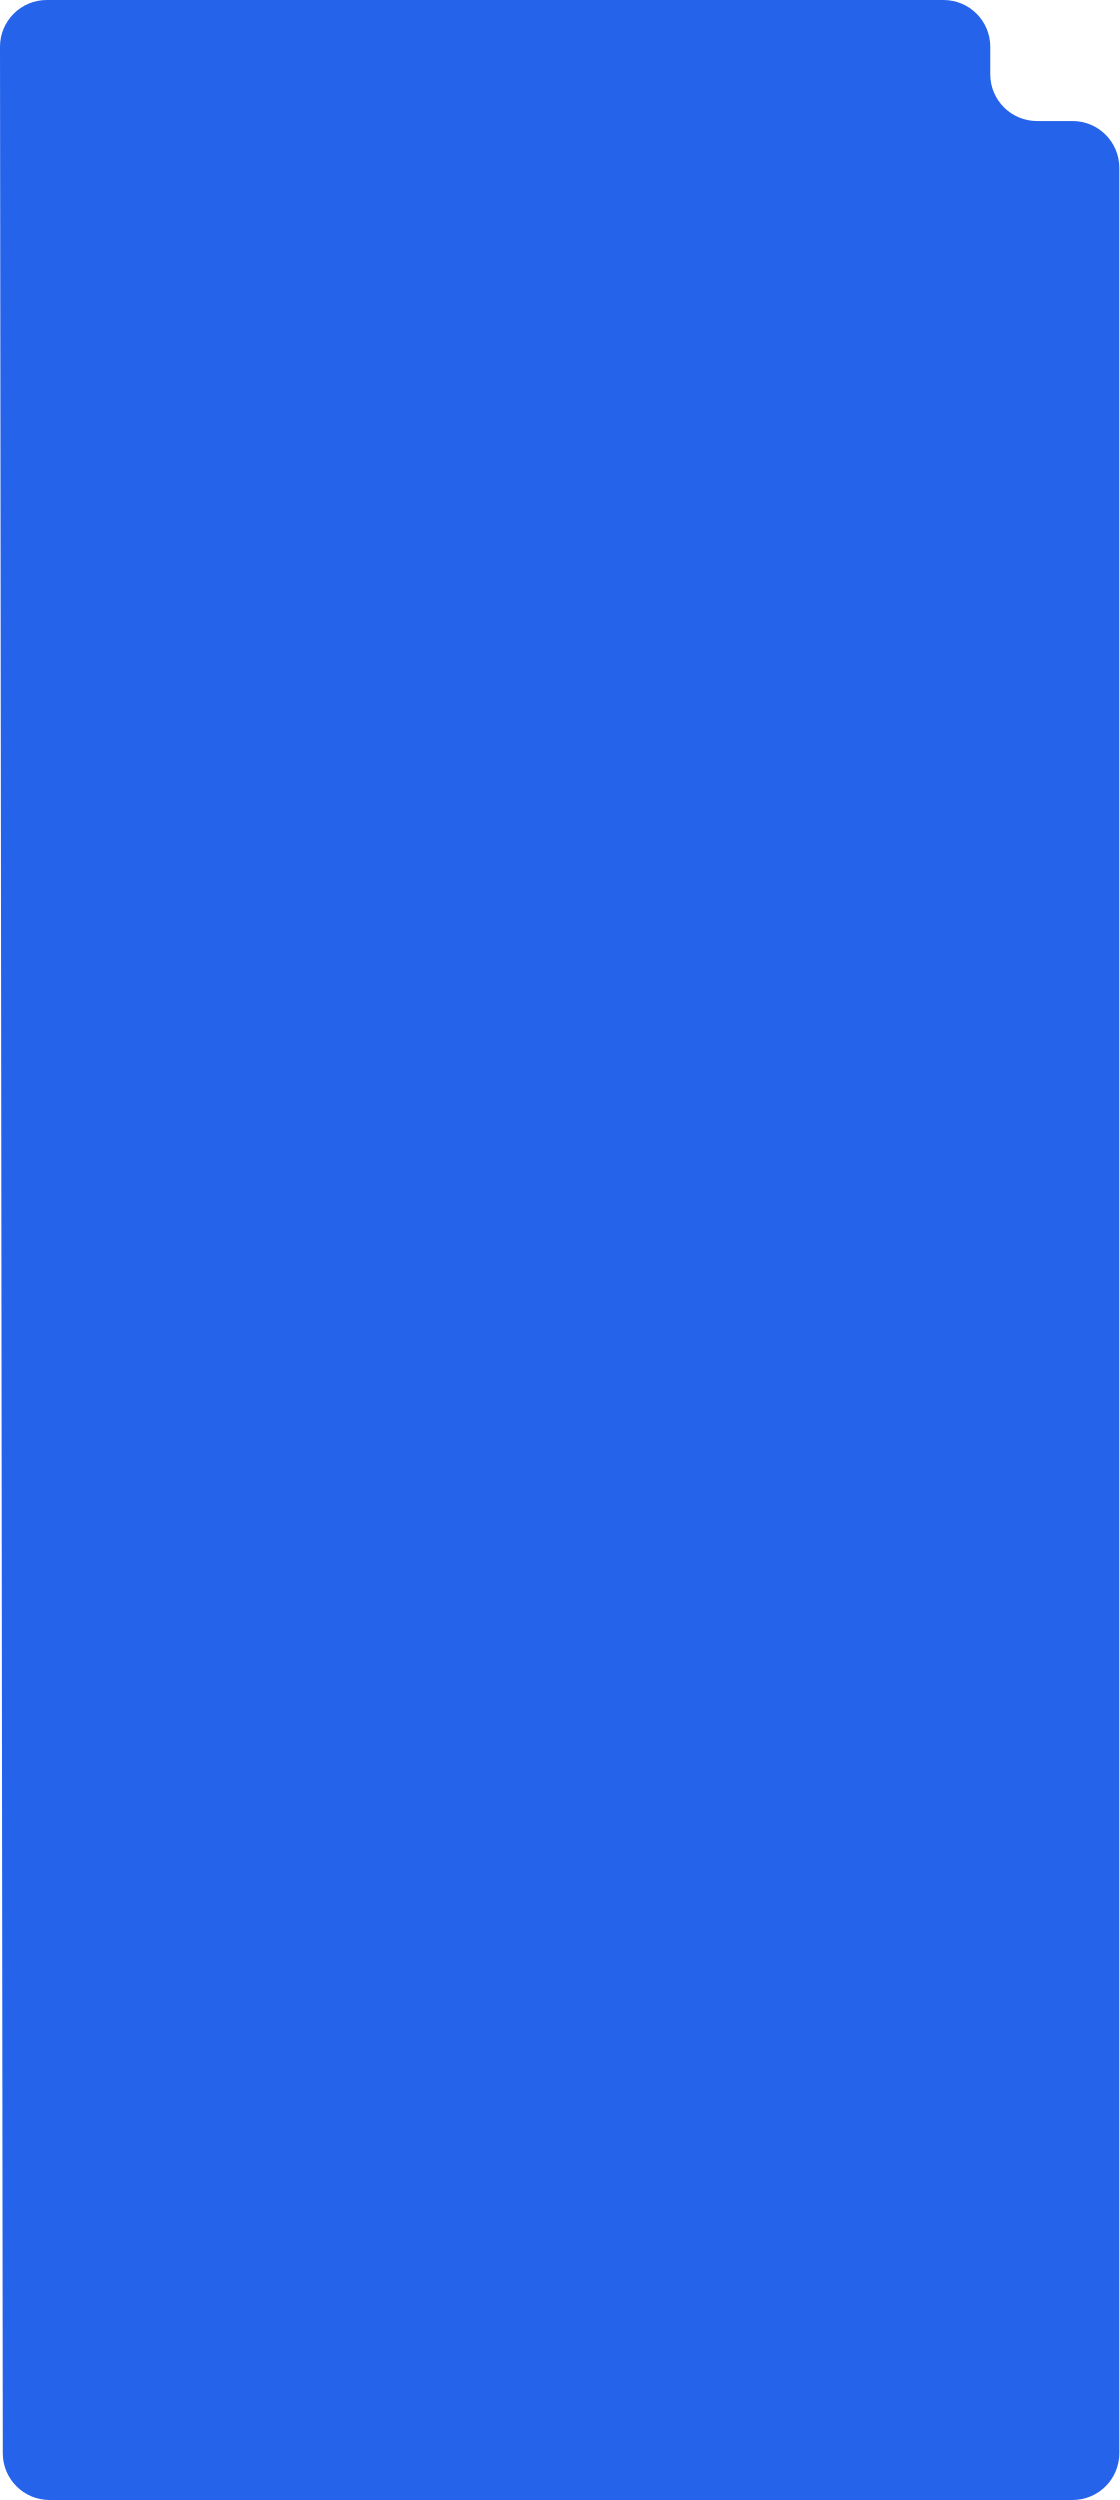
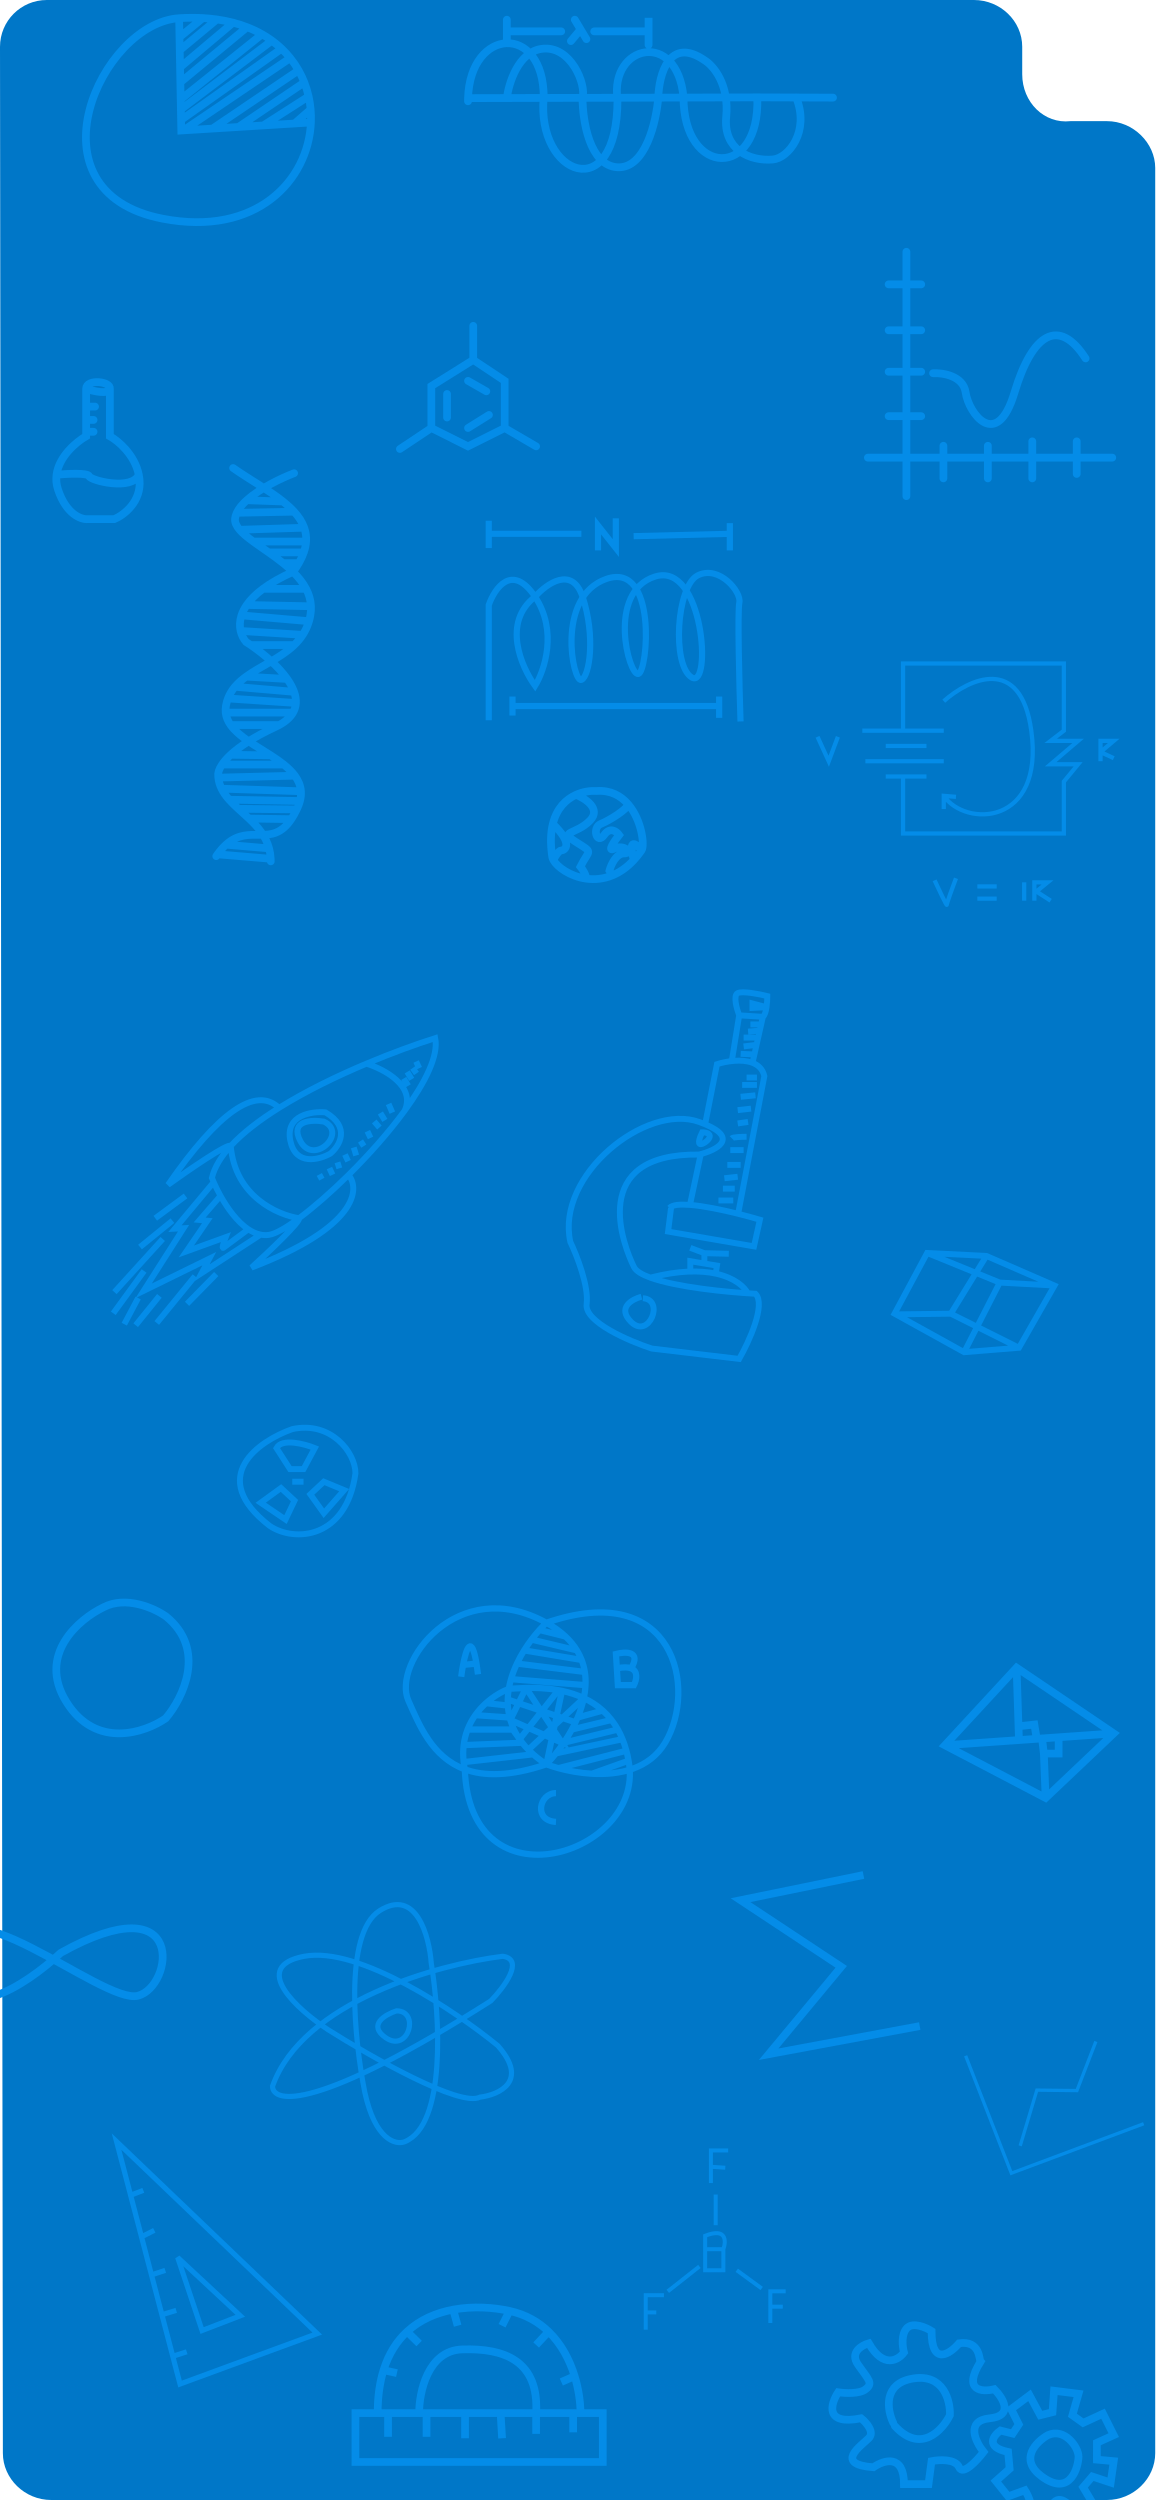
- <svg xmlns="http://www.w3.org/2000/svg" preserveAspectRatio="none" width="100%" height="100%" overflow="visible" style="display: block;" viewBox="0 0 406.98 909" fill="none">
-   <path id="Vector 29" d="M1.16869e-05 17.02C-0.011 7.623 7.603 0 17 0H343.059C352.448 0 360.059 7.611 360.059 17V27.008C360.059 36.397 367.67 44.008 377.059 44.008H389.98C399.369 44.008 406.98 51.62 406.98 61.008V892C406.98 901.389 399.369 909 389.98 909H18.015C8.634 909 1.026 901.401 1.015 892.02L1.16869e-05 17.02Z" fill="#2563eb" />
+ <svg xmlns="http://www.w3.org/2000/svg" width="390" height="844" viewBox="0 0 390 844" fill="none">
+   <path d="M0 15.8C0 7.07 7.07 0 15.8 0H328.8C337.7 0 345.1 7.07 345.1 15.8V25.07C345.1 34.5 352.5 41.9 361.4 40.9H373.7C382.6 40.9 390 48.3 390 56.7V828.2C390 836.8 382.6 844 373.7 844H17.27C8.37 844 0.97 836.8 0.97 828.2L0 15.8Z" fill="#0077C8" />
+   <path d="M73.22 6.564C71.698 6.348 70.12 6.192 68.485 6.099C65.951 5.956 63.28 5.966 60.471 6.144C34.084 7.816 7.946 64.791 55.007 73.849C86.635 79.936 104.129 60.824 104.968 41.35C105.032 39.882 105 38.411 104.873 36.949C104.744 35.47 104.518 33.999 104.192 32.549M60.679 16.976L60.595 12.575L60.471 6.144M88.883 42.346L99.447 41.692L104.968 41.35M68.485 6.099L60.595 12.575M73.22 6.564L60.679 16.976M73.22 6.564C75.13 6.834 76.951 7.199 78.684 7.649M60.887 27.809L60.79 22.731L60.679 16.976M78.684 7.649L60.79 22.731M78.684 7.649C80.343 8.081 81.921 8.591 83.419 9.172M83.419 9.172L60.887 27.809M83.419 9.172C85.216 9.869 86.898 10.669 88.465 11.56M61.131 40.504L61.063 36.949L60.998 33.564L60.887 27.809M88.465 11.56L60.998 33.564M100.8 23.747C99.984 22.311 99.048 20.926 97.99 19.607C97.104 18.503 96.133 17.444 95.076 16.44C94.784 16.163 94.486 15.891 94.182 15.622C93.427 14.957 92.632 14.319 91.797 13.71C91.558 13.535 91.315 13.362 91.069 13.192C90.239 12.62 89.371 12.075 88.465 11.56M94.182 15.622L91.069 13.192M61.063 36.949L91.797 13.71M95.076 16.44L61.131 40.504M71.763 43.405L61.928 44.013L61.2 44.059L61.131 40.504M97.99 19.607L61.928 44.013M100.8 23.747L71.763 43.405M100.8 23.747C101.547 25.062 102.193 26.419 102.739 27.809M71.763 43.405L80.505 42.864M102.739 27.809L80.505 42.864M102.739 27.809C103.346 29.355 103.83 30.939 104.192 32.549M80.505 42.864L88.883 42.346M104.192 32.549L88.883 42.346M104.873 36.949L99.447 41.692" stroke="#048CE8" stroke-width="2.6" />
+   <path d="M158 34.184C158 33.828 158.005 33.476 158.016 33.13M255.659 32.873C256.708 60.663 230.753 59.745 230.753 32.873C228.655 9.801 205.846 15.176 208.468 33.528C208.468 70.232 180.94 59.09 183.562 32.873C183.562 7.676 158.725 9.227 158.016 33.13M281.221 32.961L255.659 32.873L222.232 32.961M196.67 33.028L171.109 33.096L158.016 33.13M171.109 33.096C171.764 27.996 175.041 17.536 182.906 16.487C192.738 15.176 197.981 28.596 196.67 33.028M196.67 33.028L222.232 32.961M196.67 33.13C196.67 40.691 199.03 55.944 208.468 56.468C217.906 56.993 221.577 41.015 222.232 32.961M222.232 32.961C222.451 25.285 225.903 12.03 237.963 20.419C240.803 22.167 246.221 28.416 245.172 39.427C244.124 50.438 253.038 54.502 260.903 53.846C266.132 53.411 273.487 44.408 268.768 32.873M171.109 6.655V10.588M171.109 13.21V10.588M171.109 10.588H189.461M200.603 10.588H218.955V6V15.176M194.049 6.655L196.015 9.933M197.981 13.21L196.015 9.933M196.015 9.933L192.738 13.865" stroke="#048CE8" stroke-width="2.622" stroke-linecap="round" />
+   <path d="M306 85V167.5M293 154.5H375.5M363.5 149V160M348.5 149V161.5M333.5 150.5V161.5M318.5 150.5V161.5M311 140.5H300M311 125.5H300M311 111.5H300M300 96H311M315 126C318.333 125.833 325.2 126.9 326 132.5C327 139.5 336.5 152.5 342.5 132.5C348.5 112.5 357.5 107 366.5 121" stroke="#048CE8" stroke-width="2.622" stroke-linecap="round" />
+   <path d="M29.083 131.265C31.583 132.099 36.683 133.265 37.083 131.265M29.083 131.265C29.083 127.765 37.583 128.765 37.083 131.265M29.083 131.265V137.265M37.083 131.265V147.265C39.881 148.82 45.464 153.478 46.851 160.265M29.083 137.265H32.083M29.083 137.265V141.765M29.083 141.765H31.583M29.083 141.765V145.765M29.083 145.765V147.265C25.643 149.25 19.913 154.134 19.098 160.265M29.083 145.765H31.583M19.098 160.265C18.886 161.858 19.006 163.534 19.583 165.265C22.383 173.665 27.416 175.432 29.583 175.265H38.583C41.75 173.932 47.883 169.365 47.083 161.765C47.029 161.255 46.951 160.754 46.851 160.265M19.098 160.265C22.593 159.932 29.683 159.565 30.083 160.765C30.583 162.265 44.619 165.765 46.851 160.265" stroke="#048CE8" stroke-width="2.622" stroke-linecap="round" />
+   <path d="M159.769 121.5L145.615 130.346V144.5M159.769 121.5L170.385 128.577V144.5M159.769 121.5V110M145.615 144.5L158 150.692L170.385 144.5M145.615 144.5L135 151.577M170.385 144.5L181 150.692M158 128.577L164.192 132.115M150.923 133V140.962M158 144.5L165.077 140.077" stroke="#048CE8" stroke-width="2.6" stroke-linecap="round" />
+   <path d="M301.568 817.967C299.501 813.659 297.95 804.631 308.288 802.977C318.626 801.323 320.866 810.558 320.693 815.382C318.109 820.551 310.769 828.511 302.085 819.001M294.849 832.957C298.295 830.544 305.187 828.305 305.187 838.642H313.457L314.491 830.889C317.075 830.372 322.554 830.062 323.795 832.957C325.035 835.851 329.825 830.717 332.065 827.788C329.308 824.342 325.862 817.243 334.132 816.416C342.402 815.589 338.612 809.524 335.683 806.595C331.548 807.629 324.828 807.216 331.031 797.291C330.514 796.775 331.031 790.055 323.795 791.089C320.693 794.707 314.491 798.945 314.491 786.954C312.595 785.748 308.288 783.852 306.22 785.92C304.153 787.987 304.67 792.295 305.187 794.19C303.291 796.775 298.26 799.772 293.298 791.089C290.886 791.778 286.786 794.19 289.68 798.325C293.298 803.494 294.849 804.528 292.264 806.595C290.197 808.249 285.2 807.974 282.961 807.629C280.376 811.592 278.309 818.897 290.714 816.416C292.437 817.795 295.366 821.068 293.298 823.136C290.714 825.72 281.41 831.923 294.849 832.957ZM337.75 820.551C335.338 822.274 332.478 826.134 340.335 827.788L340.852 833.473L336.2 837.609L340.335 842.777L346.021 840.71C347.227 842.605 349.225 847.016 347.571 849.497C345.917 851.978 351.362 850.531 354.291 849.497C354.463 846.74 355.841 841.95 359.977 844.845L361.527 849.497L368.764 844.845L365.662 839.676L368.764 836.058L374.966 838.125L376 830.889L370.314 830.372V824.686L376 822.102L372.382 814.866L365.662 817.967L362.044 815.382L364.112 808.146L355.841 807.112L355.325 814.349L351.189 815.382L347.571 808.663L341.369 813.315L343.953 818.484L341.886 821.585L337.75 820.551ZM353.774 822.102C349.811 824.342 343.85 830.269 351.706 836.058C361.527 843.294 364.112 832.44 364.112 829.338C364.112 826.237 359.46 819.518 353.774 822.102Z" stroke="#048CE8" stroke-width="2.6" stroke-linecap="round" />
+   <path d="M22.439 574.621C12.439 558.621 26.606 546.621 34.939 542.621C42.539 538.621 52.106 542.955 55.94 545.621C69.939 556.821 61.773 573.288 55.94 580.121C48.94 584.955 32.439 590.621 22.439 574.621Z" stroke="#048CE8" stroke-width="2.6" stroke-linecap="round" />
+   <path d="M90.704 186.488C88.876 185.204 87.088 183.991 85.491 182.824C83.609 181.448 81.993 180.137 80.889 178.849C79.808 177.587 79.219 176.348 79.355 175.093C79.426 174.434 79.623 173.775 79.927 173.121C80.6 171.669 81.796 170.241 83.3 168.881C87.788 164.823 95.021 161.375 99.297 159.753M76.287 285.172C75.349 286.022 74.399 287.087 73.438 288.42C73.293 288.622 73.146 288.831 73 289.045M84.063 276.335C87.001 279.116 89.708 282.208 90.844 286.416C91.138 287.505 91.327 288.669 91.387 289.922C91.401 290.209 91.408 290.502 91.408 290.799M90.704 186.488C92.33 187.63 93.988 188.828 95.571 190.1C96.747 191.045 97.882 192.03 98.932 193.062M102.705 178.161C103.22 179.619 103.452 181.166 103.339 182.824C103.259 183.988 103.009 185.207 102.566 186.488C102.168 187.64 101.614 188.842 100.888 190.1C100.337 191.055 99.687 192.041 98.932 193.062M83.3 204.241C84.52 202.48 86.293 200.645 88.778 198.793C91.345 196.88 94.671 194.949 98.932 193.062M98.932 193.062C100.721 194.822 102.265 196.721 103.348 198.793M78.698 158C84.256 161.908 90.675 165.403 95.571 169.318M83.3 168.881L95.571 169.318M102.705 178.161C102.02 176.217 100.833 174.43 99.297 172.747C98.212 171.558 96.952 170.421 95.571 169.318M79.927 173.121L99.297 172.747M80.889 178.849L102.705 178.161M85.491 182.824H103.339M90.704 186.488H102.566M95.571 190.1H100.888M88.778 198.793H103.348M102.2 214.319C103.088 212.958 103.81 211.439 104.313 209.717C104.497 209.087 104.652 208.431 104.775 207.745C104.965 206.686 105.031 205.664 104.987 204.677C104.893 202.566 104.298 200.612 103.348 198.793M104.987 204.677L83.3 204.241M99.297 233.57C98.785 232.122 97.977 230.66 96.964 229.22C93.897 224.862 88.954 220.707 84.671 217.78C84.129 217.409 83.597 217.059 83.08 216.729C82.279 215.798 81.573 214.525 81.224 213.004C80.872 211.472 80.881 209.687 81.518 207.745C81.886 206.623 82.463 205.45 83.3 204.241M104.313 209.717L81.518 207.745M81.224 213.004L102.2 214.319M83.08 228.434C88.049 224.81 94.625 222.249 99.297 217.78C100.382 216.742 101.365 215.6 102.2 214.319M99.297 217.78H84.671M83.08 228.434L96.964 229.22M76.957 235.795C77.524 234.314 78.331 233.017 79.315 231.85C80.386 230.58 81.668 229.464 83.08 228.434M99.297 233.57L79.315 231.85M98.932 240.57C99.528 239.533 99.834 238.446 99.898 237.328C99.968 236.104 99.747 234.842 99.297 233.57M76.957 235.795C76.669 236.548 76.443 237.349 76.287 238.205C76.137 239.03 76.109 239.817 76.188 240.57M76.957 235.795L99.898 237.328M98.932 240.57H76.188M98.932 240.57C98.052 242.101 96.542 243.525 94.25 244.779M76.188 240.57C76.348 242.097 76.949 243.487 77.865 244.779M77.865 244.779H94.25M95.79 258.107C94.445 257.03 92.952 256.01 91.408 255.013C86.305 251.721 80.638 248.693 77.865 244.779M73.707 262.53C73.684 262.314 73.668 262.094 73.657 261.872C73.532 261.07 73.844 259.772 74.965 258.107C75.625 257.127 76.566 256.02 77.865 254.812C80.789 252.093 85.524 248.866 92.942 245.437C93.403 245.223 93.839 245.004 94.25 244.779M77.865 254.812L91.408 255.013M95.79 258.107H74.965M95.79 258.107C97.258 259.281 98.551 260.523 99.543 261.872M73.707 262.53L99.543 261.872M73.707 262.53C73.849 263.88 74.23 265.11 74.788 266.255M101.269 270.416C101.57 269.254 101.669 268.163 101.596 267.131C101.458 265.185 100.707 263.454 99.543 261.872M101.596 267.131L74.788 266.255M80.459 273.048C79.36 272.042 78.306 271.034 77.369 269.98C76.333 268.814 75.44 267.592 74.788 266.255M77.369 269.98L101.269 270.416M98.339 276.554C98.96 275.629 99.575 274.543 100.186 273.267C100.255 273.124 100.324 272.978 100.392 272.829C100.78 271.992 101.069 271.189 101.269 270.416M100.186 273.267L80.459 273.048M80.459 273.048C81.638 274.129 82.87 275.206 84.063 276.335M84.063 276.335L98.339 276.554M98.339 276.554C91.662 286.504 84.389 277.834 76.287 285.172M90.844 286.416C90.769 286.416 81.108 285.587 76.287 285.172M73.438 288.42L91.387 289.922" stroke="#048CE8" stroke-width="2.6" stroke-linecap="round" />
+   <path d="M353 607L319 589.2L343.2 563L376 585.2L353 607ZM343.2 563L343.848 582.8M350 587.025L344 587.446L319 589.2M353 607L352.4 592M376 585.2L357.4 586.505M344 587.446L343.848 582.8M343.848 582.8L349.2 582.2L350 587.025M350 587.025L351.8 586.898M357.4 586.505V592H352.4M357.4 586.505L351.8 586.898M352.4 592L351.8 586.898" stroke="#048CE8" stroke-width="2.6" stroke-linecap="round" />
+   <path d="M123.15 706.328C119.689 689.134 115.848 652.804 128.174 645.033C140.5 637.262 144.922 653.63 145.591 662.785C148.494 680.537 150.75 717.449 136.548 723.076C133.533 724.192 126.633 722.406 123.15 706.328ZM169.708 660.441C148.048 663.12 102.182 675.647 92 704.319C92.112 710.236 107.006 712.759 165.688 675.513C170.154 670.936 177.21 661.513 169.708 660.441ZM168.033 690.586C153.965 679.086 121.207 656.957 102.718 660.441C84.229 663.924 100.374 678.416 110.757 685.227C125.048 694.27 155.305 711.487 162.004 708.003C168.479 707.222 178.751 702.644 168.033 690.586ZM133.868 678.863C130.072 680.091 124.021 683.619 130.184 687.906C137.888 693.265 141.907 678.863 133.868 678.863Z" stroke="#048CE8" stroke-width="1.742" />
+   <path d="M51.137 768.01L47.77 755.15L44.096 741.121L39.352 723L107.111 787.817L60.779 804.836L58.33 795.483M58.33 795.483L63.035 793.966M58.33 795.483L54.657 781.454M54.657 781.454L59.496 779.984M54.657 781.454L51.137 768.01M51.137 768.01L55.791 766.474M47.77 755.15L52.085 752.964M44.096 741.121L48.38 739.454M68.227 786.787L59.982 762.123L81.128 781.805L68.227 786.787Z" stroke="#048CE8" stroke-width="1.742" />
+   <path d="M165 243.16V204.269C167.005 198.522 172.939 189.915 180.637 201.462M180.637 201.462C188.335 213.009 183.844 226.321 180.637 231.533C175.959 225.118 169.41 210.123 180.637 201.462ZM180.637 201.462C184.513 197.052 193.146 190.877 196.675 201.462C201.085 214.693 199.08 228.325 196.274 229.528C193.467 230.731 187.453 201.462 204.693 195.448C221.934 189.434 218.726 226.722 215.519 227.524C212.311 228.325 204.693 199.858 221.132 194.646C237.571 189.434 240.377 232.736 233.561 228.726C226.745 224.717 228.349 197.854 235.566 194.245C242.783 190.637 250.401 199.859 249.599 203.467C248.958 206.354 249.599 231.399 250 243.561M213.915 181.014L246.392 180.212V185.825V176.604M201.887 185.825V177.406L207.901 185.024V175M196.274 180.212H165V175.802V185.024M173.019 235.142V238.349M173.019 241.557V238.349M173.019 238.349H242.783V235.142V242.358" stroke="#048CE8" stroke-width="2.085" />
+   <path d="M291.12 246.68H304.866M318.612 246.68H304.866M304.866 246.68V224H359.162V246.68L354.694 250.117H363.973L354.694 258.021H363.973L359.162 263.863V281.388H304.866V262.144H299.024H312.77M318.612 256.99H292.151M312.77 251.835H299.024M318.612 236.715C326.974 229.269 344.591 220.838 348.165 246.68C352.632 278.983 325.828 279.326 318.612 268.674M322.735 269.017L318.612 268.674V273.141M276 248.742L279.78 256.99L282.873 248.742M371.533 256.99V253.897M371.533 253.897V250.117H376L371.533 253.897ZM371.533 253.897L376 255.959M315.519 297.196C316.893 300.174 319.643 305.993 319.643 305.443C319.643 304.893 321.704 299.258 322.735 296.509M329.952 299.258H336.481M329.952 303.381H336.481M345.759 297.883V304.069M349.196 304.069V297.883H353.663L349.883 300.976L354.694 304.069" stroke="#048CE8" stroke-width="1.433" />
+   <path d="M244.206 759.324V766.441H238.059V759.324M244.206 759.324H238.059M244.206 759.324C245.176 756.627 245.306 751.947 238.059 754.794V759.324M236.118 765.147L225.441 773.559M248.735 766.441L257.147 772.588M241.618 751.235V740.882M240 737V731.5M245.824 726H240V731.5M240 731.5L244.853 731.824M224.147 774.853H218V780.676M218 786.5V780.676M218 780.676H221.559M260.059 784.235C260.059 783.253 260.059 781.02 260.059 778.735M265.235 773.559H260.059C260.059 774.842 260.059 776.807 260.059 778.735M260.059 778.735H264.265" stroke="#048CE8" stroke-width="1.349" />
+   <path d="M326 694.035L341.427 733.674L386.103 716.975M344.416 724.437L350.049 705.626L363.559 705.78L369.962 689.213" stroke="#048CE8" stroke-width="1.122" />
+   <path d="M291.5 633L250 641.5L284 664L259.5 693.5L310.5 684" stroke="#048CE8" stroke-width="2.6" />
+   <path d="M20.514 659.281C8.681 670.281 -15.186 686.181 -15.986 661.781C-16.986 631.281 34.514 676.781 46.514 673.781C58.514 670.781 63.514 635.281 20.514 659.281Z" stroke="#048CE8" stroke-width="2.6" />
+   <path d="M184.456 595.633C172.155 599.783 163.379 599.702 156.918 597.316M176.301 588.344C176.926 589.142 177.618 589.931 178.382 590.709C178.89 591.226 179.429 591.739 180.002 592.246C181.31 593.406 182.79 594.538 184.456 595.633M184.456 595.633C185.508 594.539 186.604 593.292 187.696 591.922M184.456 547.847C227.788 532.863 235.482 570.12 224.548 588.344C219.222 597.219 209.124 599.341 199.845 598.819C195.744 598.589 191.804 597.843 188.506 596.936C187.008 596.524 185.644 596.078 184.456 595.633M184.456 595.633L189.721 570.843M184.456 547.847C154.489 531.243 132.216 561.616 137.885 574.17C141.48 582.129 145.726 593.182 156.918 597.316M184.456 547.847C183.692 548.58 182.904 549.393 182.112 550.277M194.771 557.161C193.782 555.541 192.517 553.975 190.936 552.487C189.181 550.835 187.039 549.278 184.456 547.847M206.44 580.649C207.212 581.638 207.933 582.716 208.593 583.889C209.159 584.897 209.68 585.975 210.15 587.129C210.648 588.35 211.087 589.656 211.462 591.052C211.748 592.12 211.997 593.242 212.203 594.418C212.273 594.817 212.339 595.222 212.399 595.633C216.854 626.006 158.538 644.76 156.918 597.316M156.918 597.316C156.752 596.488 156.626 595.68 156.537 594.891M156.537 589.154C156.766 587.255 157.22 585.502 157.842 583.889C158.534 582.096 159.433 580.477 160.459 579.029C161.551 577.488 162.788 576.14 164.072 574.98C166.769 572.545 169.676 570.94 171.902 570.12C172.877 570.12 174.909 569.925 177.572 569.857M164.072 574.98L171.439 575.79M171.439 575.79C171.52 577.139 171.721 578.492 172.06 579.839M171.439 575.79C171.399 575.114 171.388 574.438 171.406 573.765M160.459 579.029L172.06 579.839M172.06 579.839C172.127 580.11 172.201 580.38 172.28 580.649M157.842 583.889C158.399 583.889 168.258 583.889 173.117 583.889L175.433 587.129M176.301 588.344L156.537 589.154M176.301 588.344C174.345 585.846 173.046 583.261 172.28 580.649M176.301 588.344L175.433 587.129M156.537 589.154C156.321 590.938 156.305 592.85 156.537 594.891M156.537 594.891L180.002 592.246M172.516 566.88L197.669 568.905M171.406 573.765C171.469 571.432 171.869 569.122 172.516 566.88C173.037 565.073 173.72 563.311 174.516 561.616C175.242 560.069 176.063 558.578 176.943 557.161M197.1 573.281C197.406 571.829 197.603 570.366 197.669 568.905C197.736 567.414 197.667 565.924 197.438 564.451M174.516 561.616L197.438 564.451M194.771 557.161C195.417 558.22 195.945 559.302 196.365 560.401C196.874 561.73 197.225 563.083 197.438 564.451M176.943 557.161L196.365 560.401M182.112 550.277C181.219 551.272 180.322 552.356 179.446 553.517C178.582 554.662 177.738 555.881 176.943 557.161M179.446 553.517L194.771 557.161M182.112 550.277L190.936 552.487M195.004 579.839L203.49 577.486M195.004 579.839C194.773 580.384 194.531 580.925 194.279 581.459M195.004 579.839C195.905 577.71 196.631 575.508 197.1 573.281M197.1 573.281C199.35 574.341 201.518 575.714 203.49 577.486C204.534 578.424 205.523 579.474 206.44 580.649M193.045 583.889L206.44 580.649M194.279 581.459C193.89 582.283 193.477 583.094 193.045 583.889C192.2 585.442 191.282 586.934 190.327 588.344M190.327 588.344L208.593 583.889M190.327 588.344C189.471 589.608 188.585 590.806 187.696 591.922M187.696 591.922L210.15 587.129M188.506 596.936L211.462 591.052M199.845 598.819L212.203 594.418M177.572 569.857L172.28 580.649M177.572 569.857L189.721 588.344L172.28 580.649M177.572 569.857C180.608 569.78 184.464 569.869 188.506 570.603M194.279 581.459L171.406 573.765M175.433 587.129L188.506 570.603M197.1 573.281C194.689 572.144 192.182 571.367 189.721 570.843C189.314 570.756 188.909 570.677 188.506 570.603M178.382 590.709L197.1 573.281M155.704 566.071C155.872 564.783 156.085 563.402 156.334 562.085M156.334 562.085C157.427 556.283 159.199 551.701 160.854 561.616C161.028 562.664 161.202 563.873 161.373 565.261M160.854 561.616L156.334 562.085M208.243 563.236L207.944 558.376C211.14 557.54 216.637 557.342 213.062 563.236M213.062 563.236C212.045 562.832 210.504 562.76 208.243 563.236L208.593 568.905H214.019C214.922 567.094 215.505 564.207 213.062 563.236ZM187.696 605.352C182.026 605.352 180.002 614.666 187.696 615.071" stroke="#048CE8" stroke-width="2.106" />
+   <path d="M194.461 268.327C196.912 267.223 199.458 266.908 201.441 267.035C206.152 266.71 209.606 268.672 212.045 271.491C216.742 276.918 217.679 285.521 216.59 287.085C215.74 288.307 214.865 289.392 213.974 290.352C211.65 292.854 209.212 294.505 206.788 295.51C203.709 296.786 200.651 297.019 197.877 296.63M216.59 287.085C214.846 284.907 211.88 282.511 213.974 290.352M206.788 295.51L205.748 293.917C206.274 291.986 207.99 288.124 210.649 288.124C213.974 288.124 210.649 284.857 207.382 286.491C204.768 287.798 207.382 283.966 209.016 281.887C208.174 280.699 205.986 279.035 203.966 281.887C201.441 285.451 199.808 279.362 202.778 278.174C205.748 276.986 211.955 273.124 212.045 271.491M194.461 268.327C197.63 269.58 203.016 273.065 199.214 276.986C194.461 281.887 188.372 280.402 194.461 284.263C200.55 288.124 198.917 286.639 195.946 292.58C196.59 293.349 197.877 295.236 197.877 296.63M194.461 268.327C191.112 269.837 187.941 272.823 186.631 278.174M186.631 278.174C185.91 281.12 185.753 284.784 186.441 289.313C186.49 289.633 186.619 289.984 186.82 290.352C188.122 292.732 192.458 295.869 197.877 296.63M186.82 290.352C187.338 289.263 188.61 287.085 189.56 287.085C190.748 287.085 193.653 284.857 186.631 278.174" stroke="#048CE8" stroke-width="2.6" />
+   <path d="M302.429 443.737L325.5 456.5L344 455L356 434L333 424L313 423L302 443.5L302.429 443.737ZM313 423L337.5 433M325.5 456.5L337.5 433M337.5 433L356 434M333 424L321 443.5M321 443.5L344 455M321 443.5L302.429 443.737" stroke="#048CE8" stroke-width="2" />
+   <path d="M123.701 359.094C132.354 355.448 140.56 352.49 146.925 350.468C148.115 356.335 143.589 365.409 136.597 374.986M123.701 359.094C129.607 360.905 140.455 366.619 136.597 374.986M123.701 359.094C113.751 363.285 103.211 368.385 94.204 374.013M136.597 374.986C131.246 382.315 124.452 389.938 117.671 396.644M117.671 396.644C121.647 401.393 120.661 414.302 84.906 427.941C90.547 422.814 101.656 412.3 100.963 411.262M117.671 396.644C111.773 402.476 105.884 407.615 100.963 411.262M100.963 411.262C96.557 414.527 92.927 416.597 90.761 416.898C89.82 417.028 88.891 416.99 87.979 416.808M100.963 411.262C93.873 410.24 79.333 403.933 77.9 386.874M83.842 415.004C80.08 412.489 76.809 407.956 74.444 403.718C73.537 402.093 72.763 400.511 72.146 399.104C71.923 398.594 71.72 398.108 71.539 397.65C72.4 394.022 74.652 390.407 77.9 386.874M77.9 386.874C82.007 382.407 87.707 378.073 94.204 374.013M77.9 386.874C77.265 385.632 63.516 395.094 56.721 399.979C73.632 375.556 86.375 366.467 94.204 374.013M72.146 399.104L59.05 414.797L61.962 414.643L48.483 435.794L70.663 424.917L68.086 429.776L87.979 416.808M87.979 416.808C86.551 416.524 85.166 415.889 83.842 415.004M74.444 403.718L67.396 411.866L69.993 412.111L62.892 422.494L76.204 417.668C75.649 419.071 74.72 421.748 75.448 421.229C76.176 420.709 81.348 416.863 83.842 415.004M62.639 403.761L52.424 411.284M58.22 412.094L47.271 421.002M54.941 418.278L38.631 436.229M48.644 429.087L38.237 443.377M46.636 438.21L41.951 447.045M53.811 437.487L45.81 447.393M65.824 430.84L52.921 446.636M72.999 430.117L63.141 440.17M140.474 358.366L141.538 360.628M139.303 360.575L140.601 362.395M137.482 361.873L138.988 364.37M136.311 364.082L137.817 366.578M131.185 372.683L132.456 375.621M128.427 375.748L129.933 378.244M126.346 378.606L128.086 380.661M124.03 381.906L125.095 384.168M121.715 385.205L122.824 386.926M119.426 387.387L120.256 390.091M116.461 389.777L117.525 392.039M113.938 392.401L114.56 394.429M111.207 394.348L112.271 396.611M107.801 396.504L108.657 398.09M109.346 378.647C105.187 377.951 97.769 378.281 101.362 385.166C105.853 393.773 117.531 382.421 109.346 378.647ZM109.868 375.528C105.181 375.118 96.246 376.455 98.008 385.086C99.77 393.717 107.769 391.582 111.548 389.436C114.591 386.899 118.515 380.566 109.868 375.528Z" stroke="#048CE8" stroke-width="2" />
+   <path d="M216.546 437.775C213.38 438.608 208.246 441.475 213.046 446.275C219.046 452.275 224.546 438.775 217.046 438.275M226.046 407.775C226.955 406.736 229.54 406.512 232.924 406.775C237.589 407.137 243.775 408.424 249.187 409.775C251.942 410.463 254.496 411.168 256.546 411.775L254.546 420.775L225.546 415.775L226.546 407.775M232.924 406.775L236.546 389.775M238.046 379.552C249.608 384.4 241.745 388.351 236.046 389.775C198.046 389.275 210.546 420.775 214.046 427.775C214.72 429.123 216.722 430.305 219.546 431.332M238.046 379.552C237.435 379.295 236.769 379.036 236.046 378.775C218.046 372.275 187.546 396.775 192.546 419.275C194.713 423.775 198.846 434.275 198.046 440.275C197.246 446.275 212.38 452.775 220.046 455.275L249.546 458.775C252.88 452.942 258.646 440.375 255.046 436.775C245.555 436.269 228.455 434.572 219.546 431.332M238.046 379.552L242.046 359.275C245.108 358.291 250.351 357.393 254.046 358.812M249.187 409.775L258.046 363.275C257.496 360.936 255.984 359.556 254.046 358.812M247.046 358.275L249.546 342.775M249.546 342.775L257.546 343.275M249.546 342.775C248.713 340.608 247.446 336.075 249.046 335.275C250.646 334.475 256.38 335.608 259.046 336.275C259.046 337.23 258.978 338.686 258.776 340.034M257.546 343.275C258.174 342.857 258.555 341.51 258.776 340.034M257.546 343.275L256.966 345.852M255.969 350.275L255.417 352.73L254.684 355.983L254.046 358.812M258.776 340.034L254.046 338.775V340.275L258.776 340.034ZM256.966 345.852H253.327M255.969 350.275L256.496 347.939L256.966 345.852M256.496 347.939L252.546 348.275M255.969 350.275H251.046M255.417 352.73L251.046 353.275M254.684 355.983L250.046 355.775M252.046 363.775H255.546M250.546 366.275H255.546M250.046 370.275L255.046 369.775M249.046 374.775L253.546 374.275M249.046 379.275L252.546 378.775M247.046 384.275C247.446 383.875 250.546 383.775 252.046 383.775M246.546 388.275H251.046M245.546 393.275H250.046M244.546 397.775L249.046 397.275M244.046 401.275H248.046M242.546 405.275H247.546M219.546 431.332C229.209 428.848 236.43 428.849 241.639 429.979C248.075 431.375 251.441 434.494 252.546 436.775M233.046 429.275V425.775L237.799 426.567M241.639 429.979L242.046 427.275L237.799 426.567M237.799 426.567V423.074M237.799 423.074L246.046 423.275M237.799 423.074L233.046 421.275M237.046 382.275C236.38 383.608 235.346 386.275 236.546 386.275C238.046 386.275 242.046 382.775 237.546 382.275H237.046Z" stroke="#048CE8" stroke-width="2" />
+   <path d="M99.43 500.224H101.716H102.478H98.669M98.669 482.471C87.241 486.495 69.719 498.662 91.051 515.138C99.43 520.818 116.953 519.541 120 497.384C120 490.282 111.62 479.63 98.669 482.471ZM97.907 495.963H102.478L106.287 488.862C102.732 487.441 95.164 485.453 93.336 488.862L97.907 495.963ZM94.859 502.354L99.43 506.615L96.383 513.007L88.003 507.325L94.859 502.354ZM109.334 500.224L104.763 504.485L109.334 510.876L116.191 503.065L109.334 500.224Z" stroke="#048CE8" stroke-width="2" />
+   <g>
+     <path d="M141.5 814.664C141.5 807.664 144.4 793.564 156 793.164C170.5 792.664 182 797.164 181 814.664M141.5 814.664L131 814.664M141.5 814.664H144M181 814.664H169M181 814.664V821.664M181 814.664H193.5M131 814.664L120 814.664V831.164H203.5V814.664H196M196 814.664H193.5M185.2 787.164C189.56 791.374 192.35 796.805 194 802.182C195.361 806.618 195.947 811.017 196 814.664M185.2 787.164C181.814 783.895 177.482 781.363 172 780.164C166.572 778.977 159.705 778.48 153 779.728C147.381 780.774 141.875 783.046 137.427 787.164M172 780.164L169.5 785.164M131 814.664L127.5 814.664H120M127.5 814.664C127.5 809.038 128.216 804.24 129.484 800.164M131 814.664V822.664M144 814.664V822.664M144 814.664H157M157 814.664V823.164M157 814.664H169M169 814.664L169.5 823.164M193.5 814.664V821.164M129.484 800.164L134 801.164M129.484 800.164C131.229 794.56 134.017 790.32 137.427 787.164M137.427 787.164L141.5 791.164M153 779.728L154.5 785.164M185.2 787.164L181 791.664M194 802.182L189.5 804.164" stroke="#048CE8" stroke-width="2.6" />
+   </g>
</svg>
